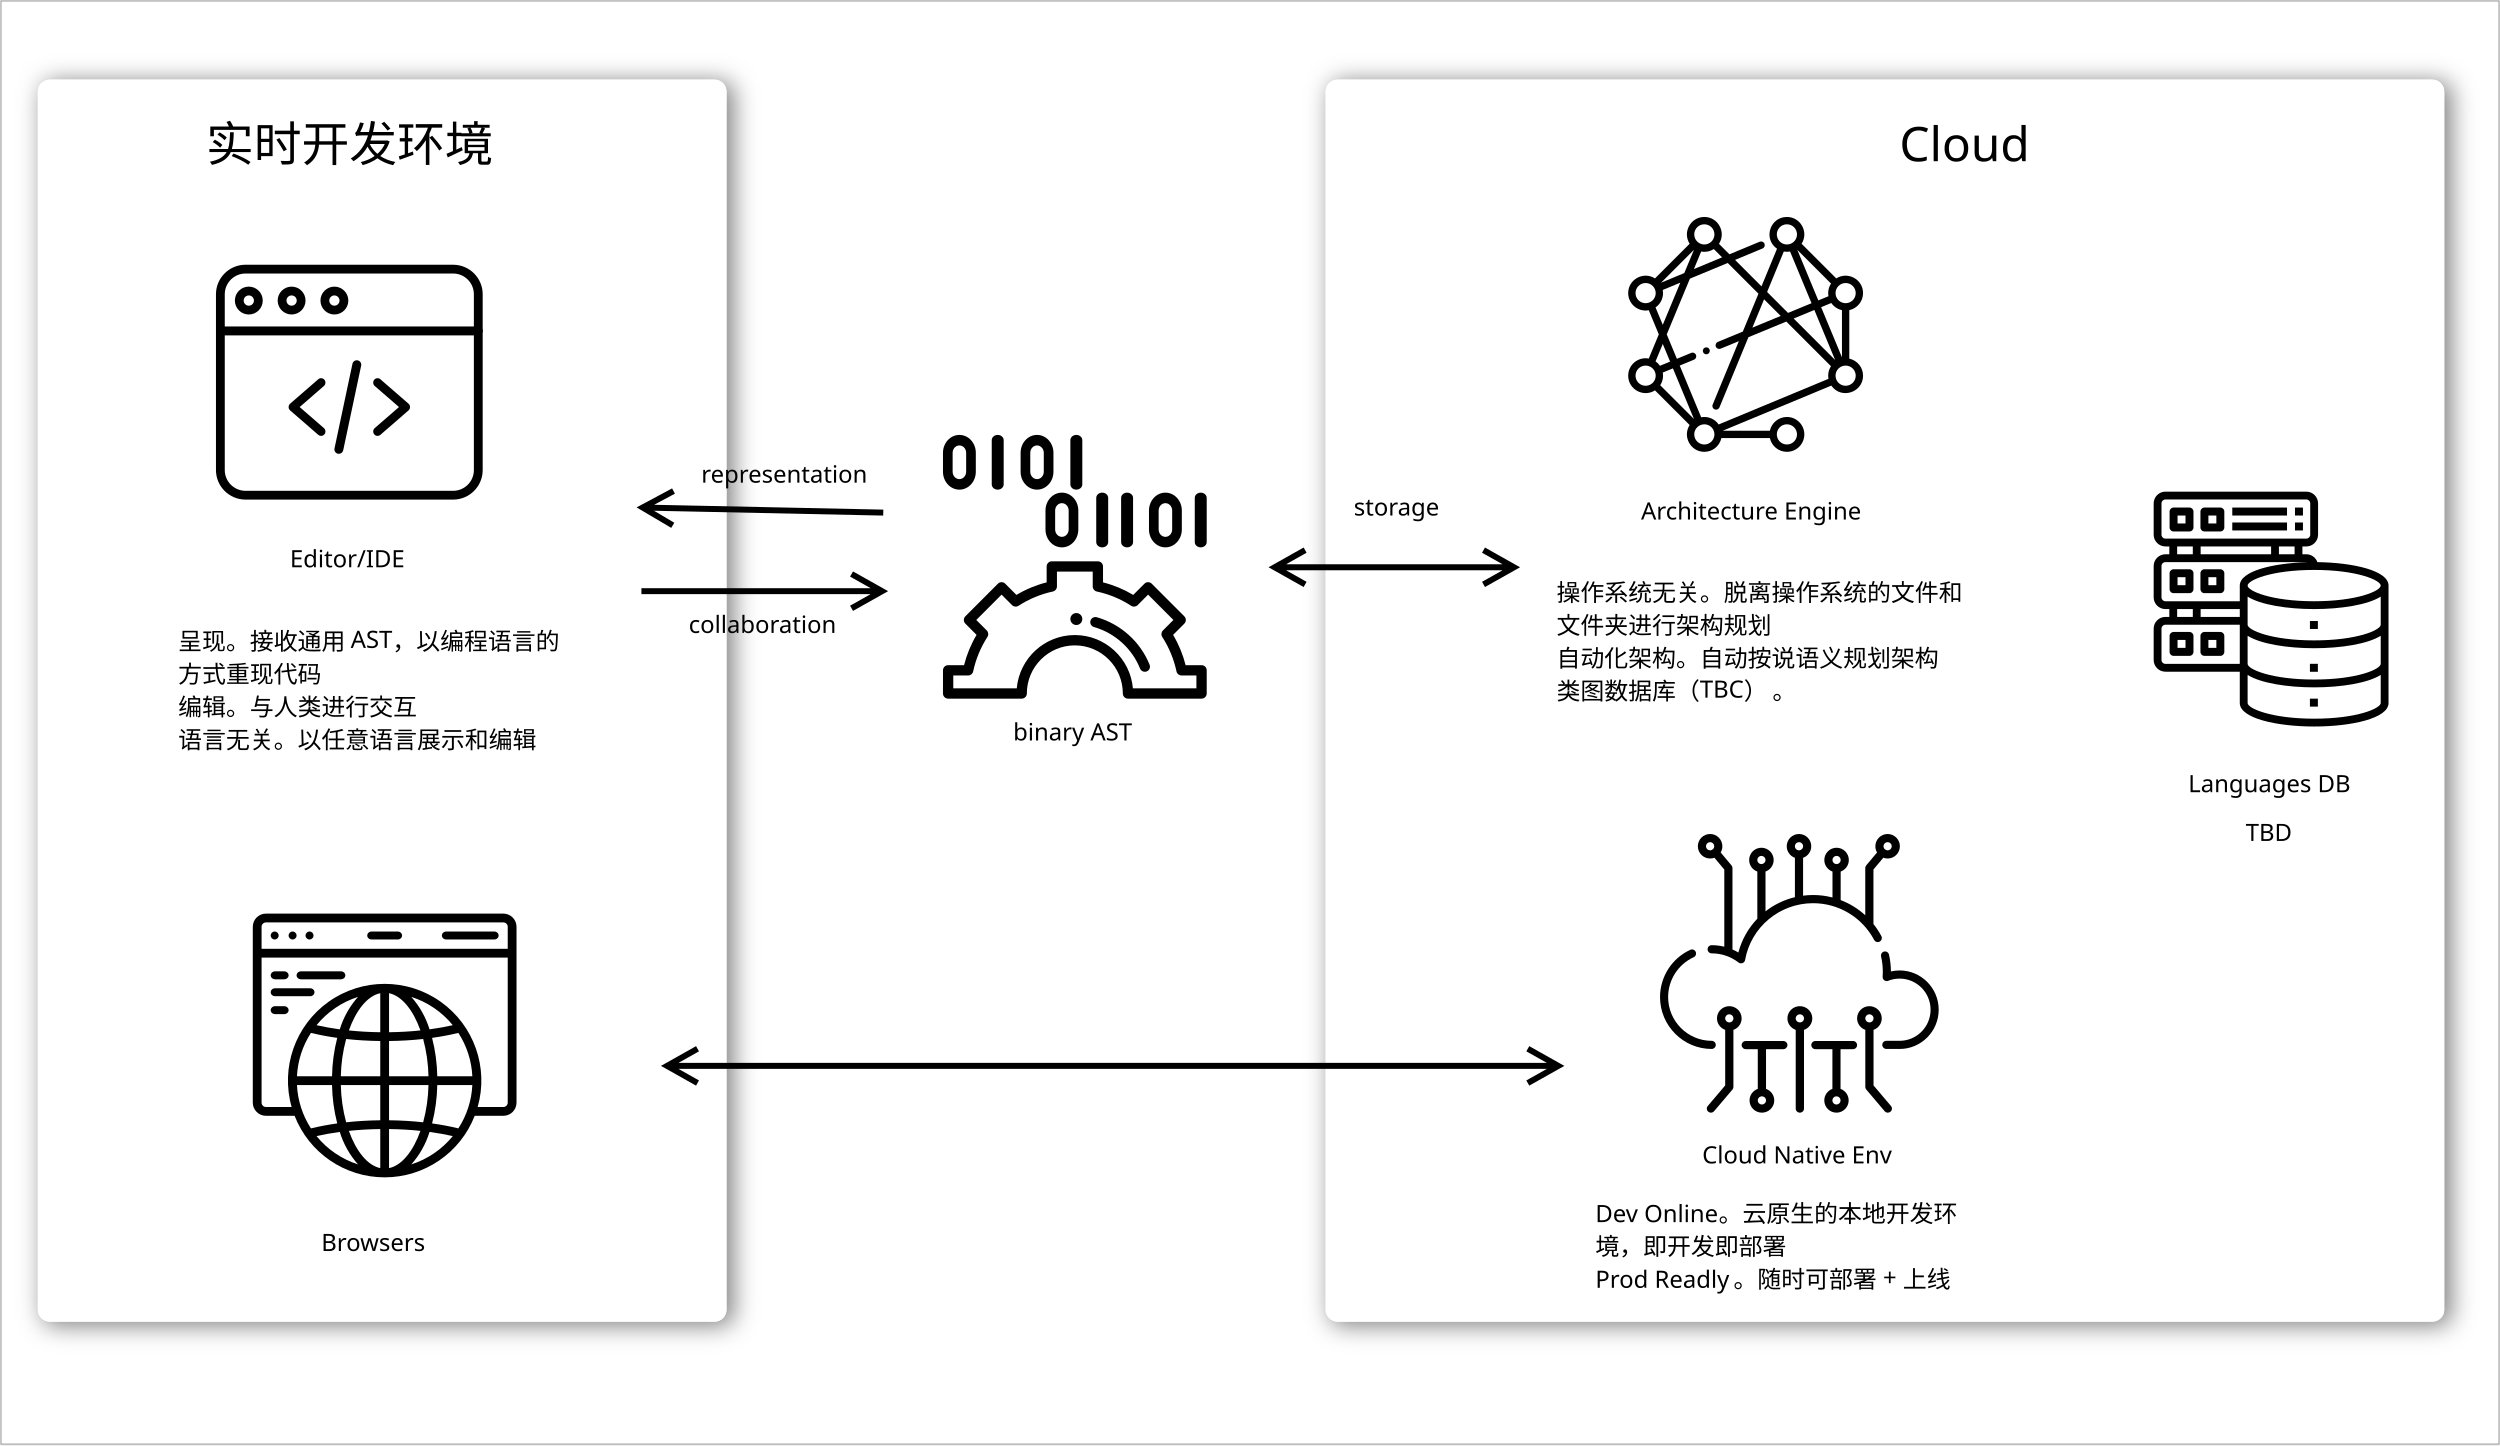
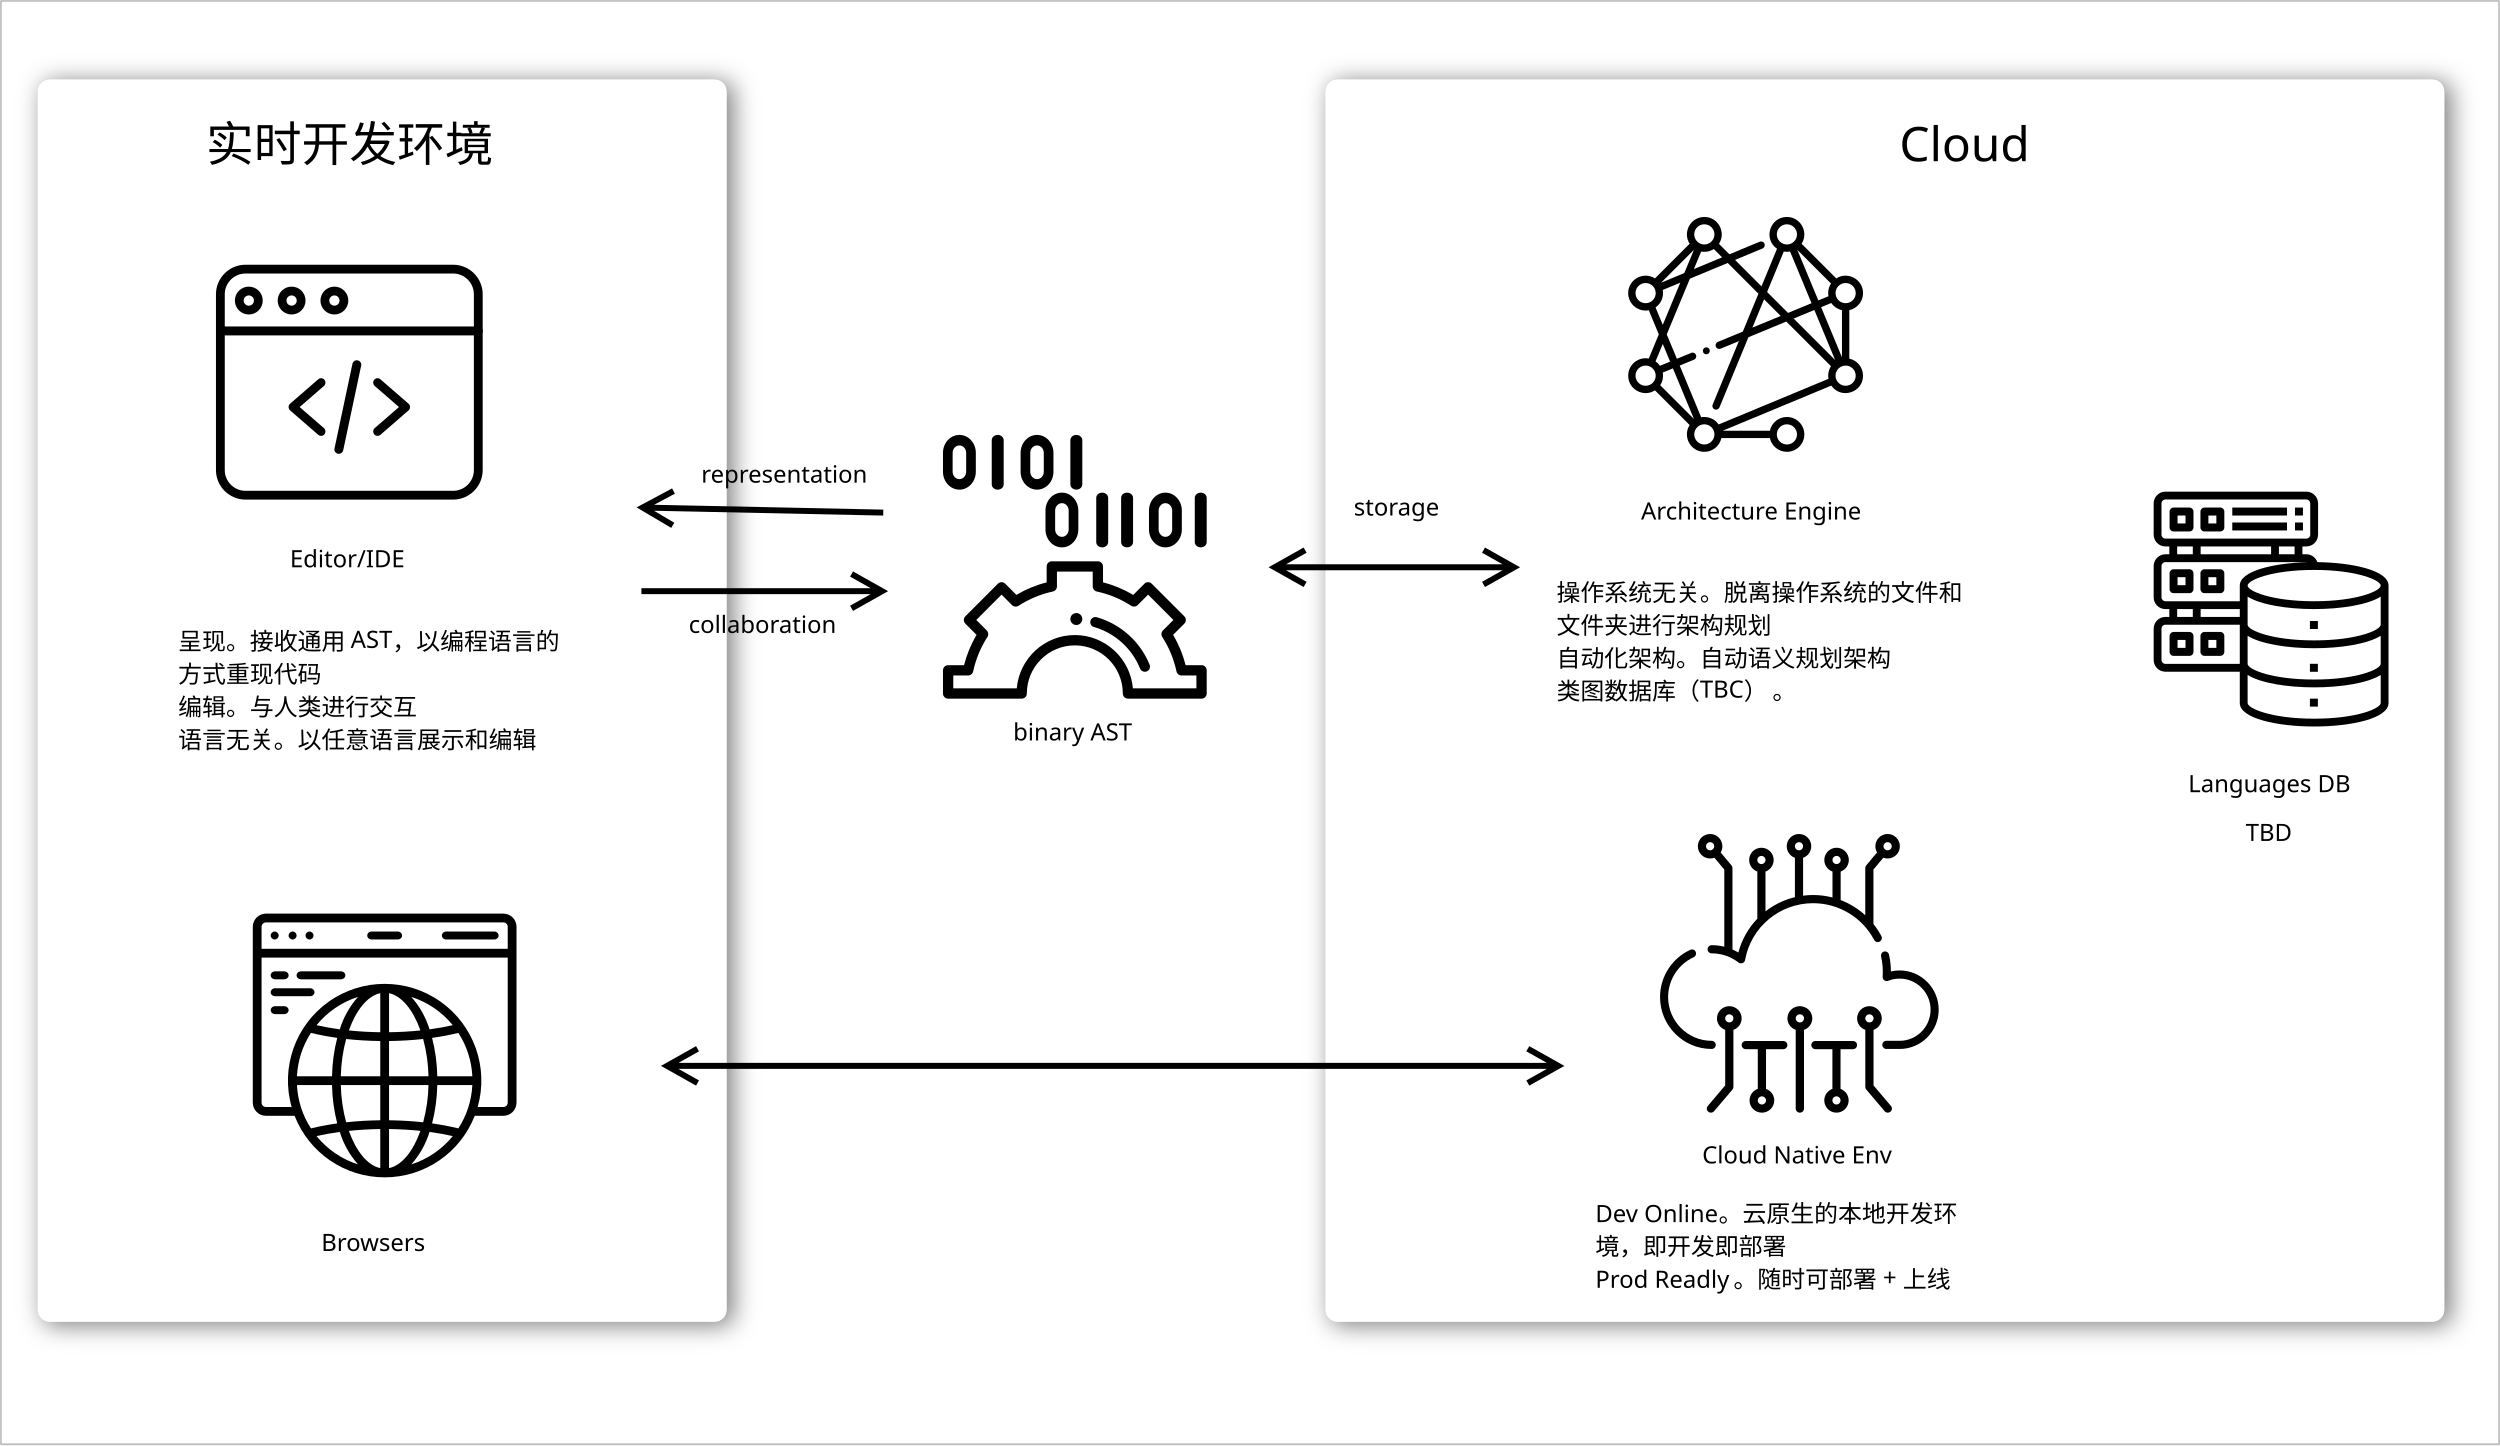
<svg xmlns="http://www.w3.org/2000/svg" xmlns:xlink="http://www.w3.org/1999/xlink" width="2512px" height="1452px" viewBox="0 0 2512 1452" version="1.1">
  <defs>
    <rect id="path-1" x="1331" y="79" width="1124" height="1248" rx="12" />
    <filter x="-3.1%" y="-3.0%" width="107.2%" height="106.5%" filterUnits="objectBoundingBox" id="filter-2">
      <feMorphology radius="0.5" operator="dilate" in="SourceAlpha" result="shadowSpreadOuter1" />
      <feOffset dx="6" dy="3" in="shadowSpreadOuter1" result="shadowOffsetOuter1" />
      <feGaussianBlur stdDeviation="12" in="shadowOffsetOuter1" result="shadowBlurOuter1" />
      <feComposite in="shadowBlurOuter1" in2="SourceAlpha" operator="out" result="shadowBlurOuter1" />
      <feColorMatrix values="0 0 0 0 0   0 0 0 0 0   0 0 0 0 0  0 0 0 0.5 0" type="matrix" in="shadowBlurOuter1" />
    </filter>
    <rect id="path-3" x="37" y="79" width="692" height="1248" rx="12" />
    <filter x="-5.0%" y="-3.0%" width="111.7%" height="106.5%" filterUnits="objectBoundingBox" id="filter-4">
      <feMorphology radius="0.5" operator="dilate" in="SourceAlpha" result="shadowSpreadOuter1" />
      <feOffset dx="6" dy="3" in="shadowSpreadOuter1" result="shadowOffsetOuter1" />
      <feGaussianBlur stdDeviation="12" in="shadowOffsetOuter1" result="shadowBlurOuter1" />
      <feComposite in="shadowBlurOuter1" in2="SourceAlpha" operator="out" result="shadowBlurOuter1" />
      <feColorMatrix values="0 0 0 0 0   0 0 0 0 0   0 0 0 0 0  0 0 0 0.5 0" type="matrix" in="shadowBlurOuter1" />
    </filter>
  </defs>
  <g id="Page-1" stroke="none" stroke-width="1" fill="none" fill-rule="evenodd">
    <g id="water" transform="translate(1, 1)">
      <rect id="Rectangle" stroke="#979797" fill="#FFFFFF" x="0" y="0" width="2510" height="1450" />
      <g id="Rectangle">
        <use fill="black" fill-opacity="1" filter="url(#filter-2)" xlink:href="#path-1" />
        <use fill="#FFFFFF" fill-rule="evenodd" xlink:href="#path-1" />
      </g>
      <g id="Rectangle">
        <use fill="black" fill-opacity="1" filter="url(#filter-4)" xlink:href="#path-3" />
        <use fill="#FFFFFF" fill-rule="evenodd" xlink:href="#path-3" />
      </g>
      <g id="Group-7" transform="translate(1602, 837)" fill="#000000">
        <g id="network" transform="translate(65, 0)" fill-rule="nonzero">
          <path d="M56,211.913 C56,209.655 54.179,207.825 51.932,207.825 C27.782,207.825 8.136,188.1 8.136,163.854 C8.136,146.654 18.215,130.936 33.813,123.809 C35.859,122.875 36.763,120.452 35.833,118.397 C34.903,116.342 32.49,115.433 30.446,116.368 C11.951,124.818 0,143.457 0,163.854 C0,192.607 23.296,216 51.932,216 C54.179,216 56,214.17 56,211.913 L56,211.913 Z" id="Path" />
          <path d="M85.454,126.616 C91.374,93.537 120.113,69.529 153.786,69.529 C179.537,69.529 203.045,83.664 215.136,106.418 C216.201,108.421 218.687,109.182 220.69,108.117 C222.692,107.053 223.453,104.565 222.388,102.562 C220.089,98.234 217.419,94.186 214.432,90.446 L214.432,35.688 L224.366,23.846 C225.709,24.35 227.163,24.626 228.681,24.626 C235.474,24.626 241,19.102 241,12.313 C241,5.523 235.473,0 228.681,0 C221.888,0 216.362,5.523 216.362,12.313 C216.362,14.595 216.986,16.733 218.073,18.567 L207.18,31.551 C206.559,32.291 206.219,33.226 206.219,34.192 L206.219,81.659 C199.009,75.055 190.621,69.881 181.498,66.403 L181.498,37.731 C186.278,36.037 189.711,31.472 189.711,26.121 C189.711,19.332 184.184,13.809 177.391,13.809 C170.598,13.809 165.072,19.332 165.072,26.121 C165.072,31.472 168.505,36.037 173.285,37.731 L173.285,63.786 C167.005,62.163 160.463,61.313 153.786,61.313 C150.387,61.313 147.031,61.532 143.736,61.958 L143.736,23.922 C148.516,22.228 151.949,17.663 151.949,12.313 C151.949,5.523 146.423,0 139.63,0 C132.837,0 127.311,5.523 127.311,12.313 C127.311,17.663 130.744,22.228 135.524,23.922 L135.524,63.47 C124.634,66.089 114.588,71.004 105.975,77.722 L105.975,37.731 C110.755,36.037 114.188,31.472 114.188,26.121 C114.188,19.332 108.662,13.809 101.869,13.809 C95.076,13.809 89.55,19.332 89.55,26.121 C89.55,31.472 92.982,36.037 97.762,37.731 L97.762,85.125 C88.813,94.431 82.138,106.021 78.709,119.084 C76.791,117.936 74.812,116.918 72.781,116.033 L72.781,34.193 C72.781,33.226 72.44,32.291 71.82,31.552 L60.927,18.568 C62.014,16.733 62.638,14.595 62.638,12.313 C62.638,5.523 57.112,0 50.319,0 C43.526,0 38,5.523 38,12.313 C38,19.102 43.526,24.626 50.319,24.626 C51.836,24.626 53.291,24.35 54.634,23.846 L64.568,35.688 L64.568,113.251 C60.468,112.237 56.221,111.72 51.887,111.72 C49.619,111.72 47.781,113.559 47.781,115.828 C47.781,118.096 49.619,119.936 51.887,119.936 C61.765,119.936 71.106,123.12 78.9,129.143 C79.63,129.707 80.516,130 81.411,130 C81.909,130 82.409,129.91 82.888,129.725 C84.228,129.208 85.2,128.029 85.454,126.616 L85.454,126.616 Z M228.681,8.216 C230.945,8.216 232.787,10.053 232.787,12.313 C232.787,14.572 230.945,16.41 228.681,16.41 C226.416,16.41 224.574,14.572 224.574,12.313 C224.574,10.053 226.416,8.216 228.681,8.216 Z M177.391,22.024 C179.656,22.024 181.498,23.862 181.498,26.121 C181.498,28.38 179.656,30.218 177.391,30.218 C175.127,30.218 173.285,28.38 173.285,26.121 C173.285,23.861 175.127,22.024 177.391,22.024 L177.391,22.024 Z M139.63,8.216 C141.895,8.216 143.736,10.053 143.736,12.313 C143.736,14.572 141.895,16.41 139.63,16.41 C137.365,16.41 135.524,14.572 135.524,12.313 C135.524,10.053 137.365,8.216 139.63,8.216 Z M101.869,22.024 C104.133,22.024 105.975,23.862 105.975,26.121 C105.975,28.38 104.133,30.218 101.869,30.218 C99.604,30.218 97.762,28.38 97.762,26.121 C97.762,23.861 99.604,22.024 101.869,22.024 L101.869,22.024 Z M46.213,12.313 C46.213,10.053 48.055,8.216 50.319,8.216 C52.584,8.216 54.426,10.053 54.426,12.313 C54.426,14.572 52.584,16.41 50.319,16.41 C48.055,16.41 46.213,14.572 46.213,12.313 Z" id="Shape" />
          <path d="M240.757,137.104 C237.782,137.104 234.852,137.435 231.996,138.09 C231.962,132.383 231.306,126.697 230.047,121.183 C229.544,118.976 227.357,117.598 225.164,118.105 C222.971,118.611 221.601,120.81 222.104,123.016 C223.261,128.084 223.847,133.316 223.847,138.566 C223.847,140.168 223.791,141.801 223.679,143.419 C223.583,144.824 224.211,146.182 225.342,147.012 C226.474,147.844 227.951,148.031 229.252,147.51 C232.91,146.045 236.781,145.302 240.756,145.302 C257.902,145.302 271.85,159.32 271.85,176.552 C271.85,193.784 257.901,207.803 240.756,207.803 L227.393,207.803 C225.142,207.803 223.318,209.638 223.318,211.902 C223.318,214.165 225.142,216 227.393,216 L240.756,216 C262.396,216 280,198.304 280,176.552 C280,154.801 262.396,137.104 240.757,137.104 L240.757,137.104 Z" id="Path" />
          <path d="M193.917,208 L156.083,208 C153.828,208 152,209.836 152,212.102 C152,214.367 153.828,216.203 156.083,216.203 L173.203,216.203 L173.203,256.115 C168.451,257.806 165.038,262.364 165.038,267.706 C165.038,274.485 170.532,280 177.286,280 C184.039,280 189.533,274.485 189.533,267.706 C189.533,262.363 186.12,257.806 181.368,256.115 L181.368,216.203 L193.917,216.203 C196.172,216.203 198,214.367 198,212.102 C198,209.836 196.172,208 193.917,208 L193.917,208 Z M177.286,271.797 C175.035,271.797 173.203,269.962 173.203,267.706 C173.203,265.45 175.035,263.616 177.286,263.616 C179.537,263.616 181.368,265.451 181.368,267.706 C181.368,269.962 179.537,271.797 177.286,271.797 Z" id="Shape" />
          <path d="M123.858,208 L86.142,208 C83.854,208 82,209.836 82,212.102 C82,214.367 83.854,216.203 86.142,216.203 L98.217,216.203 L98.217,256.115 C93.395,257.806 89.933,262.364 89.933,267.706 C89.933,274.485 95.507,280 102.359,280 C109.21,280 114.784,274.485 114.784,267.706 C114.784,262.363 111.322,257.806 106.5,256.115 L106.5,216.203 L123.858,216.203 C126.146,216.203 128,214.367 128,212.102 C128,209.836 126.146,208 123.858,208 L123.858,208 Z M102.359,271.797 C100.074,271.797 98.217,269.962 98.217,267.706 C98.217,265.45 100.074,263.616 102.359,263.616 C104.643,263.616 106.5,265.451 106.5,267.706 C106.5,269.962 104.643,271.797 102.359,271.797 Z" id="Shape" />
          <path d="M69.603,173 C62.768,173 57.207,178.495 57.207,185.25 C57.207,190.573 60.661,195.114 65.471,196.8 L65.471,252.658 L47.967,273.286 C46.5,275.015 46.728,277.593 48.476,279.044 C49.25,279.686 50.193,280 51.13,280 C52.309,280 53.481,279.504 54.298,278.54 L72.769,256.773 C73.393,256.036 73.736,255.106 73.736,254.146 L73.736,196.799 C78.545,195.114 82,190.572 82,185.249 C82,178.495 76.439,173 69.603,173 Z M69.603,189.326 C67.325,189.326 65.471,187.497 65.471,185.25 C65.471,183.002 67.325,181.174 69.603,181.174 C71.882,181.174 73.736,183.002 73.736,185.25 C73.736,187.497 71.882,189.326 69.603,189.326 Z" id="Shape" />
          <path d="M140.5,173 C133.607,173 128,178.495 128,185.25 C128,190.573 131.483,195.114 136.333,196.799 L136.333,275.913 C136.333,278.17 138.199,280 140.5,280 C142.801,280 144.667,278.17 144.667,275.913 L144.667,196.799 C149.517,195.114 153,190.573 153,185.25 C153,178.495 147.393,173 140.5,173 L140.5,173 Z M140.5,189.325 C138.202,189.325 136.333,187.497 136.333,185.25 C136.333,183.002 138.202,181.174 140.5,181.174 C142.798,181.174 144.667,183.002 144.667,185.25 C144.667,187.497 142.798,189.325 140.5,189.325 Z" id="Shape" />
          <path d="M214.529,252.658 L214.529,196.799 C219.339,195.114 222.793,190.573 222.793,185.25 C222.793,178.495 217.233,173 210.397,173 C203.561,173 198,178.495 198,185.25 C198,190.573 201.455,195.114 206.264,196.799 L206.264,254.146 C206.264,255.107 206.607,256.037 207.231,256.773 L225.703,278.54 C226.52,279.504 227.691,280 228.87,280 C229.807,280 230.75,279.686 231.524,279.044 C233.272,277.593 233.5,275.015 232.033,273.286 L214.529,252.658 Z M210.397,181.174 C212.676,181.174 214.529,183.002 214.529,185.25 C214.529,187.497 212.676,189.325 210.397,189.325 C208.118,189.325 206.264,187.497 206.264,185.25 C206.264,183.002 208.118,181.174 210.397,181.174 Z" id="Shape" />
        </g>
        <text id="Cloud-Native-Env" font-family="PingFangSC-Semibold, PingFang SC" font-size="24" font-weight="500">
          <tspan x="107.352" y="331">Cloud Native Env</tspan>
        </text>
        <text id="Dev-Online。云原生的本地开发环" font-family="PingFangSC-Semibold, PingFang SC" font-size="24" font-weight="500">
          <tspan x="0" y="390">Dev Online</tspan>
          <tspan x="123.816" y="390" font-family="PingFangSC-Regular, PingFang SC" font-weight="normal">。云原生的本地开发环</tspan>
          <tspan x="0" y="423" font-family="PingFangSC-Regular, PingFang SC" font-weight="normal">境，即开发即部署</tspan>
          <tspan x="0" y="456">Prod Readly</tspan>
          <tspan x="138.768" y="456" font-family="PingFangSC-Regular, PingFang SC" font-weight="normal">。随时可部署 + 上线</tspan>
        </text>
      </g>
      <g id="ide" transform="translate(178, 265)" fill="#000000">
        <g id="web-programming" transform="translate(38, 0)" fill-rule="nonzero">
          <path d="M105.629,172 C104.629,172 103.623,171.65 102.801,170.936 L74.536,146.392 C73.561,145.544 73,144.306 73,142.999 C73,141.694 73.563,140.456 74.536,139.608 L102.801,115.064 C104.637,113.468 107.393,113.694 108.958,115.566 C110.521,117.44 110.301,120.251 108.463,121.845 L84.105,142.999 L108.463,164.152 C110.301,165.748 110.521,168.56 108.958,170.431 C108.093,171.468 106.864,172 105.629,172 Z" id="Path" />
          <path d="M162.37,172 C161.134,172 159.906,171.468 159.043,170.431 C157.478,168.56 157.7,165.748 159.535,164.152 L183.894,142.999 L159.535,121.845 C157.7,120.251 157.478,117.44 159.043,115.566 C160.606,113.694 163.365,113.468 165.198,115.064 L193.464,139.608 C194.439,140.456 195,141.694 195,142.999 C195,144.306 194.439,145.544 193.464,146.392 L165.198,170.936 C164.376,171.65 163.37,172 162.37,172 L162.37,172 Z" id="Path" />
          <path d="M123.482,190 C123.175,190 122.865,189.968 122.553,189.903 C120.136,189.397 118.588,187.038 119.097,184.637 L137.145,99.529 C137.654,97.128 140.027,95.59 142.447,96.096 C144.864,96.602 146.412,98.959 145.903,101.362 L127.855,186.47 C127.41,188.564 125.553,190 123.482,190 L123.482,190 Z" id="Path" />
          <path d="M238.292,236 L29.708,236 C13.328,236 0,222.7 0,206.349 L0,29.651 C0,13.303 13.328,0 29.708,0 L238.292,0 C254.672,0 268,13.303 268,29.651 L268,206.349 C268,222.7 254.672,236 238.292,236 Z M29.708,8.832 C18.207,8.832 8.849,18.172 8.849,29.651 L8.849,206.349 C8.849,217.828 18.207,227.168 29.708,227.168 L238.292,227.168 C249.793,227.168 259.151,217.828 259.151,206.349 L259.151,29.651 C259.151,18.172 249.793,8.832 238.292,8.832 L29.708,8.832 Z" id="Shape" />
          <path d="M263.575,71 L4.425,71 C1.98,71 0,68.986 0,66.5 C0,64.016 1.98,62 4.425,62 L263.575,62 C266.02,62 268,64.016 268,66.5 C268,68.986 266.02,71 263.575,71 Z" id="Path" />
          <path d="M76,50 C68.283,50 62,43.717 62,36 C62,28.28 68.283,22 76,22 C83.72,22 90,28.28 90,36 C90,43.717 83.72,50 76,50 Z M76,30.848 C73.161,30.848 70.848,33.159 70.848,36 C70.848,38.841 73.161,41.152 76,41.152 C78.841,41.152 81.152,38.841 81.152,36 C81.152,33.159 78.841,30.848 76,30.848 Z" id="Shape" />
          <path d="M33,50 C25.28,50 19,43.72 19,36 C19,28.28 25.28,22 33,22 C40.72,22 47,28.28 47,36 C47,43.72 40.72,50 33,50 Z M33,30.848 C30.161,30.848 27.848,33.161 27.848,36 C27.848,38.841 30.161,41.152 33,41.152 C35.841,41.152 38.152,38.841 38.152,36 C38.152,33.161 35.841,30.848 33,30.848 Z" id="Shape" />
          <path d="M118.999,50 C111.281,50 105,43.719 105,35.999 C105,28.281 111.281,22 118.999,22 C126.719,22 133,28.281 133,35.999 C133,43.719 126.719,50 118.999,50 Z M118.999,30.846 C116.16,30.846 113.849,33.157 113.849,35.999 C113.849,38.84 116.16,41.151 118.999,41.151 C121.84,41.151 124.151,38.84 124.151,35.999 C124.151,33.157 121.84,30.846 118.999,30.846 Z" id="Shape" />
        </g>
        <text id="呈现。接收通用-AST，以编程语言的方式" font-family="PingFangSC-Semibold, PingFang SC" font-size="24" font-weight="500">
          <tspan x="0" y="387">呈现。</tspan>
          <tspan x="72" y="387" font-family="PingFangSC-Regular, PingFang SC" font-weight="normal">接收通用 AST，以编程语言的</tspan>
          <tspan x="0" y="420" font-family="PingFangSC-Regular, PingFang SC" font-weight="normal">方式重现代码</tspan>
          <tspan x="0" y="453">编辑</tspan>
          <tspan x="48" y="453" font-family="PingFangSC-Regular, PingFang SC" font-weight="normal">。与人类进行交互</tspan>
          <tspan x="0" y="486">语言无关</tspan>
          <tspan x="96" y="486" font-family="PingFangSC-Regular, PingFang SC" font-weight="normal">。以任意语言展示和编辑</tspan>
        </text>
      </g>
      <g id="db" transform="translate(2163, 493)" fill="#000000">
        <g id="database-storage" fill-rule="nonzero">
          <path d="M164.492,70.839 C162.856,66.11 158.404,62.937 153.4,62.933 L149.467,62.933 L149.467,55.067 L153.4,55.067 C159.909,55.047 165.181,49.776 165.2,43.267 L165.2,11.8 C165.181,5.291 159.909,0.019 153.4,0 L11.8,0 C5.291,0.019 0.019,5.291 0,11.8 L0,43.267 C0.019,49.776 5.291,55.047 11.8,55.067 L15.733,55.067 L15.733,62.933 L11.8,62.933 C5.291,62.953 0.019,68.224 0,74.733 L0,106.2 C0.019,112.709 5.291,117.981 11.8,118 L15.733,118 L15.733,125.867 L11.8,125.867 C5.291,125.886 0.019,131.158 0,137.667 L0,169.133 C0.019,175.642 5.291,180.914 11.8,180.933 L86.533,180.933 L86.533,212.4 C86.533,227.897 124.136,236 161.267,236 C198.397,236 236,227.897 236,212.4 L236,94.4 C236,79.335 200.561,71.311 164.492,70.839 Z M11.8,47.2 C9.628,47.2 7.867,45.439 7.867,43.267 L7.867,11.8 C7.867,9.628 9.628,7.867 11.8,7.867 L153.4,7.867 C155.572,7.867 157.333,9.628 157.333,11.8 L157.333,43.267 C157.333,45.439 155.572,47.2 153.4,47.2 L11.8,47.2 Z M141.6,55.067 L141.6,62.933 L125.867,62.933 L125.867,55.067 L141.6,55.067 Z M118,55.067 L118,62.933 L47.2,62.933 L47.2,55.067 L118,55.067 Z M39.333,55.067 L39.333,62.933 L23.6,62.933 L23.6,55.067 L39.333,55.067 Z M86.533,173.067 L11.8,173.067 C9.628,173.067 7.867,171.306 7.867,169.133 L7.867,137.667 C7.867,135.494 9.628,133.733 11.8,133.733 L86.533,133.733 L86.533,173.067 Z M23.6,125.867 L23.6,118 L39.333,118 L39.333,125.867 L23.6,125.867 Z M86.533,125.867 L47.2,125.867 L47.2,118 L86.533,118 L86.533,125.867 Z M86.533,94.4 L86.533,110.133 L11.8,110.133 C9.628,110.133 7.867,108.372 7.867,106.2 L7.867,74.733 C7.867,72.561 9.628,70.8 11.8,70.8 L153.4,70.8 C153.587,70.82 153.772,70.86 153.951,70.918 C119.337,71.901 86.533,79.925 86.533,94.4 Z M228.133,212.4 C228.133,217.749 204.533,228.133 161.267,228.133 C118,228.133 94.4,217.749 94.4,212.4 L94.4,184.159 C107.341,192.379 134.363,196.667 161.267,196.667 C188.171,196.667 215.193,192.379 228.133,184.159 L228.133,212.4 Z M228.133,173.067 C228.133,178.416 204.533,188.8 161.267,188.8 C118,188.8 94.4,178.416 94.4,173.067 L94.4,144.825 C107.341,153.046 134.363,157.333 161.267,157.333 C188.171,157.333 215.193,153.046 228.133,144.825 L228.133,173.067 Z M228.133,133.733 C228.133,139.083 204.533,149.467 161.267,149.467 C118,149.467 94.4,139.083 94.4,133.733 L94.4,105.492 C107.341,113.713 134.363,118 161.267,118 C188.171,118 215.193,113.713 228.133,105.492 L228.133,133.733 Z M161.267,110.133 C118,110.133 94.4,99.749 94.4,94.4 C94.4,89.051 118,78.667 161.267,78.667 C204.533,78.667 228.133,89.051 228.133,94.4 C228.133,99.749 204.533,110.133 161.267,110.133 Z" id="Shape" />
          <polygon id="Path" points="157 130 165 130 165 138 157 138" />
          <polygon id="Path" points="157 173 165 173 165 181 157 181" />
          <polygon id="Path" points="157 208 165 208 165 216 157 216" />
          <path d="M36,78 L20,78 C17.791,78 16,79.791 16,82 L16,98 C16,100.209 17.791,102 20,102 L36,102 C38.209,102 40,100.209 40,98 L40,82 C40,79.791 38.209,78 36,78 Z M32,94 L24,94 L24,86 L32,86 L32,94 Z" id="Shape" />
          <path d="M67,78 L51,78 C48.791,78 47,79.791 47,82 L47,98 C47,100.209 48.791,102 51,102 L67,102 C69.209,102 71,100.209 71,98 L71,82 C71,79.791 69.209,78 67,78 Z M63,94 L55,94 L55,86 L63,86 L63,94 Z" id="Shape" />
          <path d="M36,16 L20,16 C17.791,16 16,17.791 16,20 L16,36 C16,38.209 17.791,40 20,40 L36,40 C38.209,40 40,38.209 40,36 L40,20 C40,17.791 38.209,16 36,16 Z M32,32 L24,32 L24,24 L32,24 L32,32 Z" id="Shape" />
          <path d="M67,16 L51,16 C48.791,16 47,17.791 47,20 L47,36 C47,38.209 48.791,40 51,40 L67,40 C69.209,40 71,38.209 71,36 L71,20 C71,17.791 69.209,16 67,16 Z M63,32 L55,32 L55,24 L63,24 L63,32 Z" id="Shape" />
          <polygon id="Path" points="79 16 134 16 134 24 79 24" />
          <polygon id="Path" points="142 16 150 16 150 24 142 24" />
          <polygon id="Path" points="79 31 134 31 134 39 79 39" />
          <polygon id="Path" points="142 31 150 31 150 39 142 39" />
          <path d="M36,141 L20,141 C17.791,141 16,142.791 16,145 L16,161 C16,163.209 17.791,165 20,165 L36,165 C38.209,165 40,163.209 40,161 L40,145 C40,142.791 38.209,141 36,141 Z M32,157 L24,157 L24,149 L32,149 L32,157 Z" id="Shape" />
          <path d="M67,141 L51,141 C48.791,141 47,142.791 47,145 L47,161 C47,163.209 48.791,165 51,165 L67,165 C69.209,165 71,163.209 71,161 L71,145 C71,142.791 69.209,141 67,141 Z M63,157 L55,157 L55,149 L63,149 L63,157 Z" id="Shape" />
        </g>
        <text id="Languages-DB" font-family="PingFangSC-Semibold, PingFang SC" font-size="24" font-weight="500">
          <tspan x="34.744" y="302">Languages DB</tspan>
        </text>
        <text id="TBD" font-family="PingFangSC-Semibold, PingFang SC" font-size="24" font-weight="500">
          <tspan x="92.5" y="351">TBD</tspan>
        </text>
      </g>
      <g id="arch-engine" transform="translate(1563, 217)" fill="#000000">
        <g id="Group">
          <g id="nodes" transform="translate(72, 0)" fill-rule="nonzero">
            <path d="M222.172,142.362 L222.172,93.638 C230.065,91.939 236,84.909 236,76.516 C236,62.65 220.616,54.371 209.075,61.754 L174.246,26.925 C181.631,15.38 173.346,0 159.484,0 C142.404,0 135.397,22.139 149.545,31.927 L133.941,69.726 L107.379,43.164 L134.968,31.698 C136.849,30.916 137.74,28.758 136.958,26.877 C136.176,24.997 134.018,24.106 132.137,24.887 L101.736,37.522 L91.224,27.009 C98.686,15.488 90.441,0 76.516,0 C62.65,0 54.371,15.384 61.754,26.925 L26.925,61.754 C15.38,54.368 0,62.654 0,76.516 C0,87.432 9.917,95.713 20.68,93.739 L30.763,118 L20.68,142.261 C9.935,140.29 0,148.552 0,159.484 C0,173.35 15.384,181.629 26.925,174.246 L61.754,209.075 C54.368,220.62 62.654,236 76.516,236 C84.909,236 91.939,230.065 93.637,222.172 L142.362,222.172 C144.061,230.065 151.091,236 159.484,236 C169.142,236 177,228.142 177,218.484 C177,208.826 169.142,200.969 159.484,200.969 C151.091,200.969 144.061,206.904 142.362,214.797 L94.998,214.797 L204.097,169.457 C213.954,183.634 236,176.428 236,159.484 C236,151.091 230.065,144.061 222.172,142.362 L222.172,142.362 Z M201.254,79.64 L191.047,83.854 L169.929,33.037 L203.83,66.938 C201.444,70.578 200.426,75.068 201.254,79.64 Z M204.073,86.455 C206.566,90.058 210.373,92.685 214.797,93.638 L214.797,141.003 L193.877,90.665 L204.073,86.455 Z M207.942,143.727 L166.274,102.059 L187.06,93.479 L207.942,143.727 Z M228.625,76.516 C228.625,82.107 224.076,86.656 218.484,86.656 C212.893,86.656 208.344,82.107 208.344,76.516 C208.344,70.924 212.893,66.375 218.484,66.375 C224.076,66.375 228.625,70.924 228.625,76.516 Z M159.484,7.375 C165.076,7.375 169.625,11.924 169.625,17.516 C169.625,23.107 165.076,27.656 159.484,27.656 C153.893,27.656 149.344,23.107 149.344,17.516 C149.344,11.924 153.893,7.375 159.484,7.375 Z M156.36,34.746 C158.453,35.125 160.523,35.129 162.649,34.739 L184.23,86.668 L160.627,96.412 L139.588,75.372 L156.36,34.746 Z M153.245,99.46 L124.794,111.206 L136.54,82.755 L153.245,99.46 Z M73.351,34.739 C77.815,35.558 82.299,34.626 86.009,32.224 L94.368,40.584 L66.028,52.362 L73.351,34.739 Z M56.374,56.374 L33.038,66.072 L66.072,33.037 L56.374,56.374 Z M76.516,7.375 C82.107,7.375 86.656,11.924 86.656,17.516 C86.656,23.107 82.107,27.656 76.516,27.656 C70.924,27.656 66.375,23.107 66.375,17.516 C66.375,11.924 70.924,7.375 76.516,7.375 Z M7.375,76.516 C7.375,70.924 11.924,66.375 17.516,66.375 C23.107,66.375 27.656,70.924 27.656,76.516 C27.656,82.107 23.107,86.656 17.516,86.656 C11.924,86.656 7.375,82.107 7.375,76.516 Z M27.488,90.903 C33.096,87.004 35.998,80.213 34.739,73.351 L52.362,66.027 L34.756,108.391 L27.488,90.903 Z M34.756,127.609 L42.123,145.336 L31.927,149.545 C30.727,147.81 29.221,146.302 27.488,145.097 L34.756,127.609 Z M34.746,156.36 L44.953,152.146 L66.072,202.963 L32.17,169.062 C34.551,165.43 35.576,160.941 34.746,156.36 L34.746,156.36 Z M7.375,159.484 C7.375,153.893 11.924,149.344 17.516,149.344 C23.107,149.344 27.656,153.893 27.656,159.484 C27.656,165.076 23.107,169.625 17.516,169.625 C11.924,169.625 7.375,165.076 7.375,159.484 Z M76.516,228.625 C70.924,228.625 66.375,224.076 66.375,218.484 C66.375,212.893 70.924,208.344 76.516,208.344 C82.107,208.344 86.656,212.893 86.656,218.484 C86.656,224.076 82.107,228.625 76.516,228.625 Z M159.484,208.344 C165.076,208.344 169.625,212.893 169.625,218.484 C169.625,224.076 165.076,228.625 159.484,228.625 C153.893,228.625 149.344,224.076 149.344,218.484 C149.344,212.893 153.893,208.344 159.484,208.344 Z M90.903,208.512 C87.012,202.914 80.228,200.001 73.351,201.261 L51.77,149.332 L66.141,143.399 C68.023,142.622 68.919,140.466 68.142,138.584 C67.365,136.701 65.209,135.806 63.327,136.582 L48.941,142.521 L38.749,118 L62.015,62.015 L100.01,46.226 L130.892,77.108 L115.176,115.176 L90.105,125.527 C88.223,126.304 87.326,128.46 88.104,130.342 C88.884,132.234 91.046,133.117 92.919,132.343 L111.205,124.794 L84.898,188.515 C83.894,190.947 85.693,193.61 88.305,193.61 C89.754,193.61 91.128,192.751 91.715,191.329 L120.823,120.824 L158.891,105.107 L203.775,149.991 C201.376,153.695 200.44,158.179 201.26,162.649 L90.903,208.512 Z M218.484,169.625 C212.893,169.625 208.344,165.076 208.344,159.484 C208.344,153.893 212.893,149.344 218.484,149.344 C224.076,149.344 228.625,153.893 228.625,159.484 C228.625,165.076 224.076,169.625 218.484,169.625 Z" id="Shape" />
            <path d="M77.204,131.261 C75.301,132.043 74.558,134.113 75.26,135.832 C75.989,137.618 78.021,138.468 79.796,137.739 C81.699,136.957 82.442,134.887 81.74,133.168 C81.012,131.385 78.982,130.531 77.204,131.261 Z" id="Path" />
          </g>
          <text id="操作系统无关。脱离操作系统的文件和文件夹" font-family="PingFangSC-Semibold, PingFang SC" font-size="24" font-weight="500">
            <tspan x="0" y="386">操作系统无关</tspan>
            <tspan x="144" y="386" font-family="PingFangSC-Regular, PingFang SC" font-weight="normal">。脱离操作系统的文件和</tspan>
            <tspan x="0" y="419" font-family="PingFangSC-Regular, PingFang SC" font-weight="normal">文件夹进行架构规划</tspan>
            <tspan x="0" y="452">自动化架构</tspan>
-             <tspan x="120" y="452" font-family="PingFangSC-Regular, PingFang SC" font-weight="normal">。自动按说语义规划架构</tspan>
+             <tspan x="120" y="452" font-family="PingFangSC-Regular, PingFang SC" font-weight="normal">。自动语义规划架构</tspan>
            <tspan x="0" y="485">类图数据库（TBC）</tspan>
            <tspan x="216.888" y="485" font-family="PingFangSC-Regular, PingFang SC" font-weight="normal">。</tspan>
          </text>
        </g>
        <text id="Architecture-Engine" font-family="PingFangSC-Semibold, PingFang SC" font-size="24" font-weight="500">
          <tspan x="84.936" y="304">Architecture Engine</tspan>
        </text>
      </g>
      <g id="Group-4" transform="translate(946.5, 436)" fill="#000000">
        <g id="binary-code" fill-rule="nonzero">
          <path d="M259.824,231.359 L243.807,231.359 C241.099,220.64 236.879,210.433 231.223,200.921 L242.505,189.613 C243.476,188.64 244.021,187.32 244.02,185.944 C244.02,184.567 243.474,183.247 242.503,182.275 L209.763,149.481 C207.741,147.456 204.465,147.457 202.444,149.482 L191.175,160.778 C181.686,155.109 171.505,150.88 160.811,148.165 L160.811,132.188 C160.811,129.323 158.493,127 155.634,127 L109.35,127 C106.492,127 104.174,129.323 104.174,132.188 L104.174,148.165 C93.481,150.88 83.299,155.109 73.81,160.778 L62.541,149.482 C60.52,147.457 57.244,147.456 55.222,149.481 L22.482,182.275 C21.511,183.248 20.966,184.567 20.965,185.944 C20.965,187.32 21.51,188.64 22.481,189.613 L33.762,200.921 C28.107,210.433 23.887,220.639 21.178,231.359 L5.188,231.359 C2.331,231.359 0.014,233.68 0.012,236.545 L0,259.809 C0,261.185 0.545,262.506 1.515,263.479 C2.486,264.453 3.803,265 5.176,265 L79.096,265 C81.954,265 84.272,262.677 84.272,259.812 C84.272,233.159 105.904,211.475 132.493,211.475 C159.082,211.475 180.714,233.159 180.714,259.812 C180.714,262.677 183.032,265 185.89,265 L259.824,265 C262.682,265 265,262.677 265,259.812 L265,236.547 C265,233.682 262.683,231.359 259.824,231.359 Z M254.649,254.624 L254.649,254.624 L190.84,254.624 C188.21,224.671 163.046,201.099 132.493,201.099 C101.94,201.099 76.776,224.671 74.146,254.624 L10.355,254.624 L10.362,241.736 L25.285,241.736 C27.724,241.736 29.833,240.028 30.345,237.638 C32.994,225.277 37.815,213.616 44.673,202.979 C45.998,200.925 45.712,198.223 43.986,196.494 L33.465,185.946 L58.881,160.487 L69.394,171.025 C71.119,172.755 73.814,173.04 75.863,171.714 C86.475,164.84 98.108,160.008 110.44,157.352 C112.825,156.838 114.528,154.725 114.528,152.279 L114.528,137.377 L150.46,137.377 L150.46,152.279 C150.46,154.724 152.163,156.838 154.548,157.352 C166.88,160.008 178.513,164.84 189.125,171.714 C191.175,173.041 193.869,172.755 195.594,171.025 L206.107,160.487 L231.524,185.946 L221.002,196.493 C219.277,198.222 218.991,200.924 220.315,202.978 C227.173,213.615 231.994,225.277 234.643,237.637 C235.156,240.028 237.264,241.736 239.704,241.736 L254.649,241.736 L254.649,254.624 L254.649,254.624 Z" id="Shape" />
          <path d="M55,0 C51.687,0 49,2.368 49,5.289 L49,49.711 C49,52.632 51.687,55 55,55 C58.313,55 61,52.632 61,49.711 L61,5.289 C60.999,2.368 58.313,0 55,0 Z" id="Path" />
          <path d="M134,0 C130.687,0 128,2.368 128,5.289 L128,49.711 C128,52.632 130.687,55 134,55 C137.313,55 140,52.632 140,49.711 L140,5.289 C140,2.368 137.313,0 134,0 Z" id="Path" />
          <path d="M16.5,0 C7.402,0 0,8.066 0,17.981 L0,37.019 C0,46.934 7.402,55 16.5,55 C25.598,55 33,46.934 33,37.019 L33,17.981 C33,8.066 25.598,0 16.5,0 Z M23.294,37.019 C23.294,41.102 20.246,44.423 16.5,44.423 C12.754,44.423 9.706,41.102 9.706,37.019 L9.706,17.981 C9.706,13.899 12.754,10.577 16.5,10.577 C20.246,10.577 23.294,13.899 23.294,17.981 L23.294,37.019 L23.294,37.019 Z" id="Shape" />
          <path d="M94.5,0 C85.402,0 78,8.066 78,17.981 L78,37.019 C78,46.934 85.402,55 94.5,55 C103.598,55 111,46.934 111,37.019 L111,17.981 C111,8.066 103.598,0 94.5,0 Z M101.294,37.02 C101.294,41.102 98.246,44.424 94.5,44.424 C90.754,44.424 87.706,41.102 87.706,37.02 L87.706,17.981 C87.706,13.899 90.754,10.577 94.5,10.577 C98.246,10.577 101.294,13.899 101.294,17.981 L101.294,37.02 L101.294,37.02 Z" id="Shape" />
          <path d="M185,58 C181.687,58 179,60.368 179,63.289 L179,107.711 C179,110.632 181.687,113 185,113 C188.313,113 191,110.632 191,107.711 L191,63.289 C191,60.368 188.313,58 185,58 Z" id="Path" />
          <path d="M259,58 C255.687,58 253,60.368 253,63.289 L253,107.711 C253,110.632 255.687,113 259,113 C262.313,113 265,110.632 265,107.711 L265,63.289 C265,60.368 262.314,58 259,58 Z" id="Path" />
          <path d="M160,58 C156.687,58 154,60.368 154,63.289 L154,107.711 C154,110.632 156.687,113 160,113 C163.313,113 166,110.632 166,107.711 L166,63.289 C166,60.368 163.313,58 160,58 Z" id="Path" />
          <path d="M119.5,58 C110.402,58 103,66.067 103,75.981 L103,95.019 C103,104.934 110.402,113 119.5,113 C128.598,113 136,104.934 136,95.019 L136,75.981 C136,66.066 128.598,58 119.5,58 Z M126.294,95.019 C126.294,99.102 123.246,102.423 119.5,102.423 C115.754,102.423 112.706,99.102 112.706,95.019 L112.706,75.981 C112.706,71.898 115.754,68.577 119.5,68.577 C123.246,68.577 126.294,71.898 126.294,75.981 L126.294,95.019 Z" id="Shape" />
          <path d="M223.5,58 C214.402,58 207,66.066 207,75.981 L207,95.019 C207,104.934 214.402,113 223.5,113 C232.598,113 240,104.934 240,95.019 L240,75.981 C240,66.066 232.598,58 223.5,58 Z M230.294,95.019 C230.294,99.102 227.246,102.423 223.5,102.423 C219.754,102.423 216.706,99.102 216.706,95.019 L216.706,75.981 C216.706,71.898 219.754,68.577 223.5,68.577 C227.246,68.577 230.294,71.898 230.294,75.981 L230.294,95.019 Z" id="Shape" />
          <path d="M207.638,230.997 C198.448,207.946 178.626,190.079 154.612,183.203 C151.871,182.417 148.999,183.982 148.205,186.699 C147.411,189.416 148.993,192.256 151.737,193.042 C172.692,199.043 189.991,214.638 198.013,234.757 C198.816,236.771 200.764,238 202.827,238 C203.459,238 204.101,237.885 204.724,237.641 C207.382,236.603 208.686,233.628 207.638,230.997 Z" id="Path" />
          <path d="M134.065,179.001 C134.035,179 134.005,179.001 133.976,179.001 C133.968,179.001 133.962,179.001 133.954,179.001 L133.954,179 C130.666,179 128,181.686 128,185 C128,188.314 130.666,191 133.954,191 C133.978,191 134.003,191 134.028,190.999 L134.028,191 C134.034,191 134.04,191 134.047,191 C137.326,191 139.989,188.326 140,185.019 C140.01,181.705 137.353,179.011 134.065,179.001 Z" id="Path" />
        </g>
        <text id="binary-AST" font-family="PingFangSC-Semibold, PingFang SC" font-size="24" font-weight="500">
          <tspan x="70.504" y="307">binary AST</tspan>
        </text>
      </g>
      <g id="Group-5" transform="translate(646, 459)" fill="#000000">
        <path id="Line" d="M28.306,30.747 L31.137,36.037 L28.492,37.452 L10.265,47.204 L26.741,47.553 L237.563,52.001 L240.563,52.064 L240.436,58.063 L237.437,57.999 L26.614,53.552 L10.136,53.203 L27.938,63.717 L30.521,65.243 L27.469,70.409 L24.886,68.883 L-2.775,52.546 L-7.367,49.834 L-2.665,47.318 L25.661,32.162 L28.306,30.747 Z" fill-rule="nonzero" />
        <text id="representation" font-family="PingFangSC-Semibold, PingFang SC" font-size="24" font-weight="500">
          <tspan x="57.592" y="25">representation</tspan>
        </text>
        <text id="collaboration" font-family="PingFangSC-Semibold, PingFang SC" font-size="24" font-weight="500">
          <tspan x="45.016" y="176">collaboration</tspan>
        </text>
      </g>
      <path id="Line" d="M856.106,573.164 L858.721,574.635 L886.721,590.385 L891.369,593 L886.721,595.615 L858.721,611.365 L856.106,612.836 L853.164,607.606 L855.779,606.135 L873.797,596 L643.5,596 L643.5,590 L873.798,590 L855.779,579.865 L853.164,578.394 L856.106,573.164 Z" fill="#000000" fill-rule="nonzero" />
      <g id="Group-6" transform="translate(1281, 492)" fill="#000000">
        <path id="Line" d="M210.106,57.164 L212.721,58.635 L240.721,74.385 L245.369,77 L240.721,79.615 L212.721,95.365 L210.106,96.836 L207.164,91.606 L209.779,90.135 L227.797,80 L10.202,80 L28.221,90.135 L30.836,91.606 L27.894,96.836 L25.279,95.365 L-2.721,79.615 L-7.369,77 L-2.721,74.385 L25.279,58.635 L27.894,57.164 L30.836,62.394 L28.221,63.865 L10.201,74 L227.798,74 L209.779,63.865 L207.164,62.394 L210.106,57.164 Z" fill-rule="nonzero" />
        <text id="storage" font-family="PingFangSC-Semibold, PingFang SC" font-size="24" font-weight="500">
          <tspan x="78.276" y="25">storage</tspan>
        </text>
      </g>
      <text id="Editor/IDE" font-family="PingFangSC-Semibold, PingFang SC" font-size="24" font-weight="500" fill="#000000">
        <tspan x="290.312" y="569">Editor/IDE</tspan>
      </text>
      <path id="Line" d="M1535.606,1050.164 L1538.221,1051.635 L1566.221,1067.385 L1570.869,1070 L1566.221,1072.615 L1538.221,1088.365 L1535.606,1089.836 L1532.664,1084.606 L1535.279,1083.135 L1553.297,1073 L680.702,1073 L698.721,1083.135 L701.336,1084.606 L698.394,1089.836 L695.779,1088.365 L667.779,1072.615 L663.131,1070 L667.779,1067.385 L695.779,1051.635 L698.394,1050.164 L701.336,1055.394 L698.721,1056.865 L680.701,1067 L1553.298,1067 L1535.279,1056.865 L1532.664,1055.394 L1535.606,1050.164 Z" fill="#000000" fill-rule="nonzero" />
      <g id="Group-2" transform="translate(253, 917)" fill="#000000">
        <text id="Browsers" font-family="PingFangSC-Semibold, PingFang SC" font-size="24" font-weight="500">
          <tspan x="68.816" y="339">Browsers</tspan>
        </text>
        <g id="browser" fill-rule="nonzero">
          <path d="M251.75,0 L13.25,0 C5.932,0 0,5.932 0,13.25 L0,189.915 C0,197.232 5.932,203.165 13.25,203.165 L42.011,203.165 C56.553,240.451 92.478,265 132.5,265 C172.522,265 208.447,240.451 222.989,203.165 L251.75,203.165 C259.068,203.165 265,197.232 265,189.915 L265,13.25 C265,5.932 259.068,0 251.75,0 Z M13.25,8.833 L251.75,8.833 C254.189,8.833 256.167,10.811 256.167,13.25 L256.167,35.333 L8.833,35.333 L8.833,13.25 C8.833,10.811 10.811,8.833 13.25,8.833 Z M79.619,172.248 C79.857,185.262 81.612,198.203 84.849,210.81 C75.967,212.033 67.152,213.7 58.437,215.805 C49.981,202.786 45.134,187.755 44.392,172.248 L79.619,172.248 Z M136.917,128.02 C148.647,127.879 160.144,127.203 171.199,125.98 C174.487,138.197 176.284,150.766 176.552,163.415 L136.917,163.415 L136.917,128.02 Z M136.917,119.187 L136.917,79.963 C149.782,82.657 161.208,96.98 168.456,117.381 C158.267,118.449 147.702,119.054 136.917,119.187 L136.917,119.187 Z M128.083,79.963 L128.083,119.187 C117.298,119.054 106.733,118.449 96.544,117.381 C103.792,96.98 115.218,82.657 128.083,79.963 L128.083,79.963 Z M128.083,128.02 L128.083,163.415 L88.448,163.415 C88.716,150.766 90.513,138.197 93.801,125.98 C104.856,127.199 116.353,127.879 128.083,128.02 Z M88.448,172.248 L128.083,172.248 L128.083,207.643 C116.353,207.784 104.856,208.46 93.801,209.683 C90.513,197.467 88.716,184.897 88.448,172.248 Z M128.083,216.476 L128.083,255.722 C115.218,253.028 103.792,238.705 96.544,218.305 C106.733,217.214 117.298,216.609 128.083,216.476 L128.083,216.476 Z M136.917,255.722 L136.917,216.476 C147.702,216.609 158.267,217.214 168.456,218.283 C161.208,238.683 149.782,253.006 136.917,255.722 Z M136.917,207.665 L136.917,172.248 L176.552,172.248 C176.284,184.897 174.487,197.467 171.199,209.683 C160.144,208.464 148.647,207.784 136.917,207.643 L136.917,207.665 Z M185.381,172.248 L220.608,172.248 C219.866,187.755 215.019,202.786 206.563,215.805 C197.848,213.7 189.033,212.033 180.151,210.81 C183.388,198.203 185.143,185.262 185.381,172.248 Z M185.381,163.415 C185.143,150.401 183.388,137.46 180.151,124.853 C189.033,123.63 197.848,121.963 206.563,119.858 C215.019,132.877 219.866,147.909 220.608,163.415 L185.381,163.415 Z M177.599,116.285 C173.893,104.229 167.644,93.108 159.274,83.673 C175.631,88.912 190.114,98.792 200.958,112.111 C193.534,113.799 185.712,115.19 177.599,116.285 Z M87.401,116.285 C79.288,115.19 71.466,113.799 64.037,112.111 C74.883,98.791 89.367,88.911 105.726,83.673 C97.356,93.108 91.107,104.229 87.401,116.285 Z M58.437,119.858 C67.152,121.963 75.967,123.63 84.849,124.853 C81.612,137.46 79.857,150.401 79.619,163.415 L44.392,163.415 C45.134,147.909 49.981,132.877 58.437,119.858 L58.437,119.858 Z M64.042,223.552 C71.471,221.864 79.292,220.46 87.406,219.378 C91.112,231.434 97.36,242.555 105.731,251.99 C89.371,246.752 74.887,236.872 64.042,223.552 Z M159.278,251.99 C167.648,242.555 173.897,231.434 177.603,219.378 C185.716,220.473 193.538,221.864 200.967,223.552 C190.12,236.873 175.635,246.753 159.274,251.99 L159.278,251.99 Z M251.75,194.331 L225.961,194.331 C237.234,154.692 222.274,112.254 188.637,88.445 C154.999,64.636 110.001,64.636 76.363,88.445 C42.726,112.254 27.766,154.692 39.039,194.331 L13.25,194.331 C10.811,194.331 8.833,192.354 8.833,189.915 L8.833,44.166 L256.167,44.166 L256.167,189.915 C256.167,192.354 254.189,194.331 251.75,194.331 Z" id="Shape" />
          <circle id="Oval" cx="22" cy="22" r="4" />
          <circle id="Oval" cx="40" cy="22" r="4" />
          <circle id="Oval" cx="57" cy="22" r="4" />
          <path d="M119.375,26 L145.625,26 C148.041,26 150,24.209 150,22 C150,19.791 148.041,18 145.625,18 L119.375,18 C116.959,18 115,19.791 115,22 C115,24.209 116.959,26 119.375,26 Z" id="Shape" />
          <path d="M194.385,26 L242.615,26 C245.037,26 247,24.209 247,22 C247,19.791 245.037,18 242.615,18 L194.385,18 C191.963,18 190,19.791 190,22 C190,24.209 191.963,26 194.385,26 Z" id="Shape" />
          <path d="M22.5,66 L31.5,66 C33.985,66 36,64.209 36,62 C36,59.791 33.985,58 31.5,58 L22.5,58 C20.015,58 18,59.791 18,62 C18,64.209 20.015,66 22.5,66 Z" id="Shape" />
          <path d="M31.5,93 L22.5,93 C20.015,93 18,94.791 18,97 C18,99.209 20.015,101 22.5,101 L31.5,101 C33.985,101 36,99.209 36,97 C36,94.791 33.985,93 31.5,93 Z" id="Shape" />
          <path d="M88.545,58 L48.455,58 C45.994,58 44,59.791 44,62 C44,64.209 45.994,66 48.455,66 L88.545,66 C91.006,66 93,64.209 93,62 C93,59.791 91.006,58 88.545,58 Z" id="Shape" />
          <path d="M57.6,75 L22.4,75 C19.97,75 18,76.791 18,79 C18,81.209 19.97,83 22.4,83 L57.6,83 C60.03,83 62,81.209 62,79 C62,76.791 60.03,75 57.6,75 Z" id="Shape" />
        </g>
      </g>
      <text id="实时开发环境" font-family="PingFangSC-Semibold, PingFang SC" font-size="48" font-weight="500" fill="#000000">
        <tspan x="206" y="161">实时开发环境 </tspan>
      </text>
      <text id="Cloud" font-family="PingFangSC-Semibold, PingFang SC" font-size="48" font-weight="500" fill="#000000">
        <tspan x="1907.52" y="161">Cloud</tspan>
      </text>
    </g>
  </g>
</svg>
